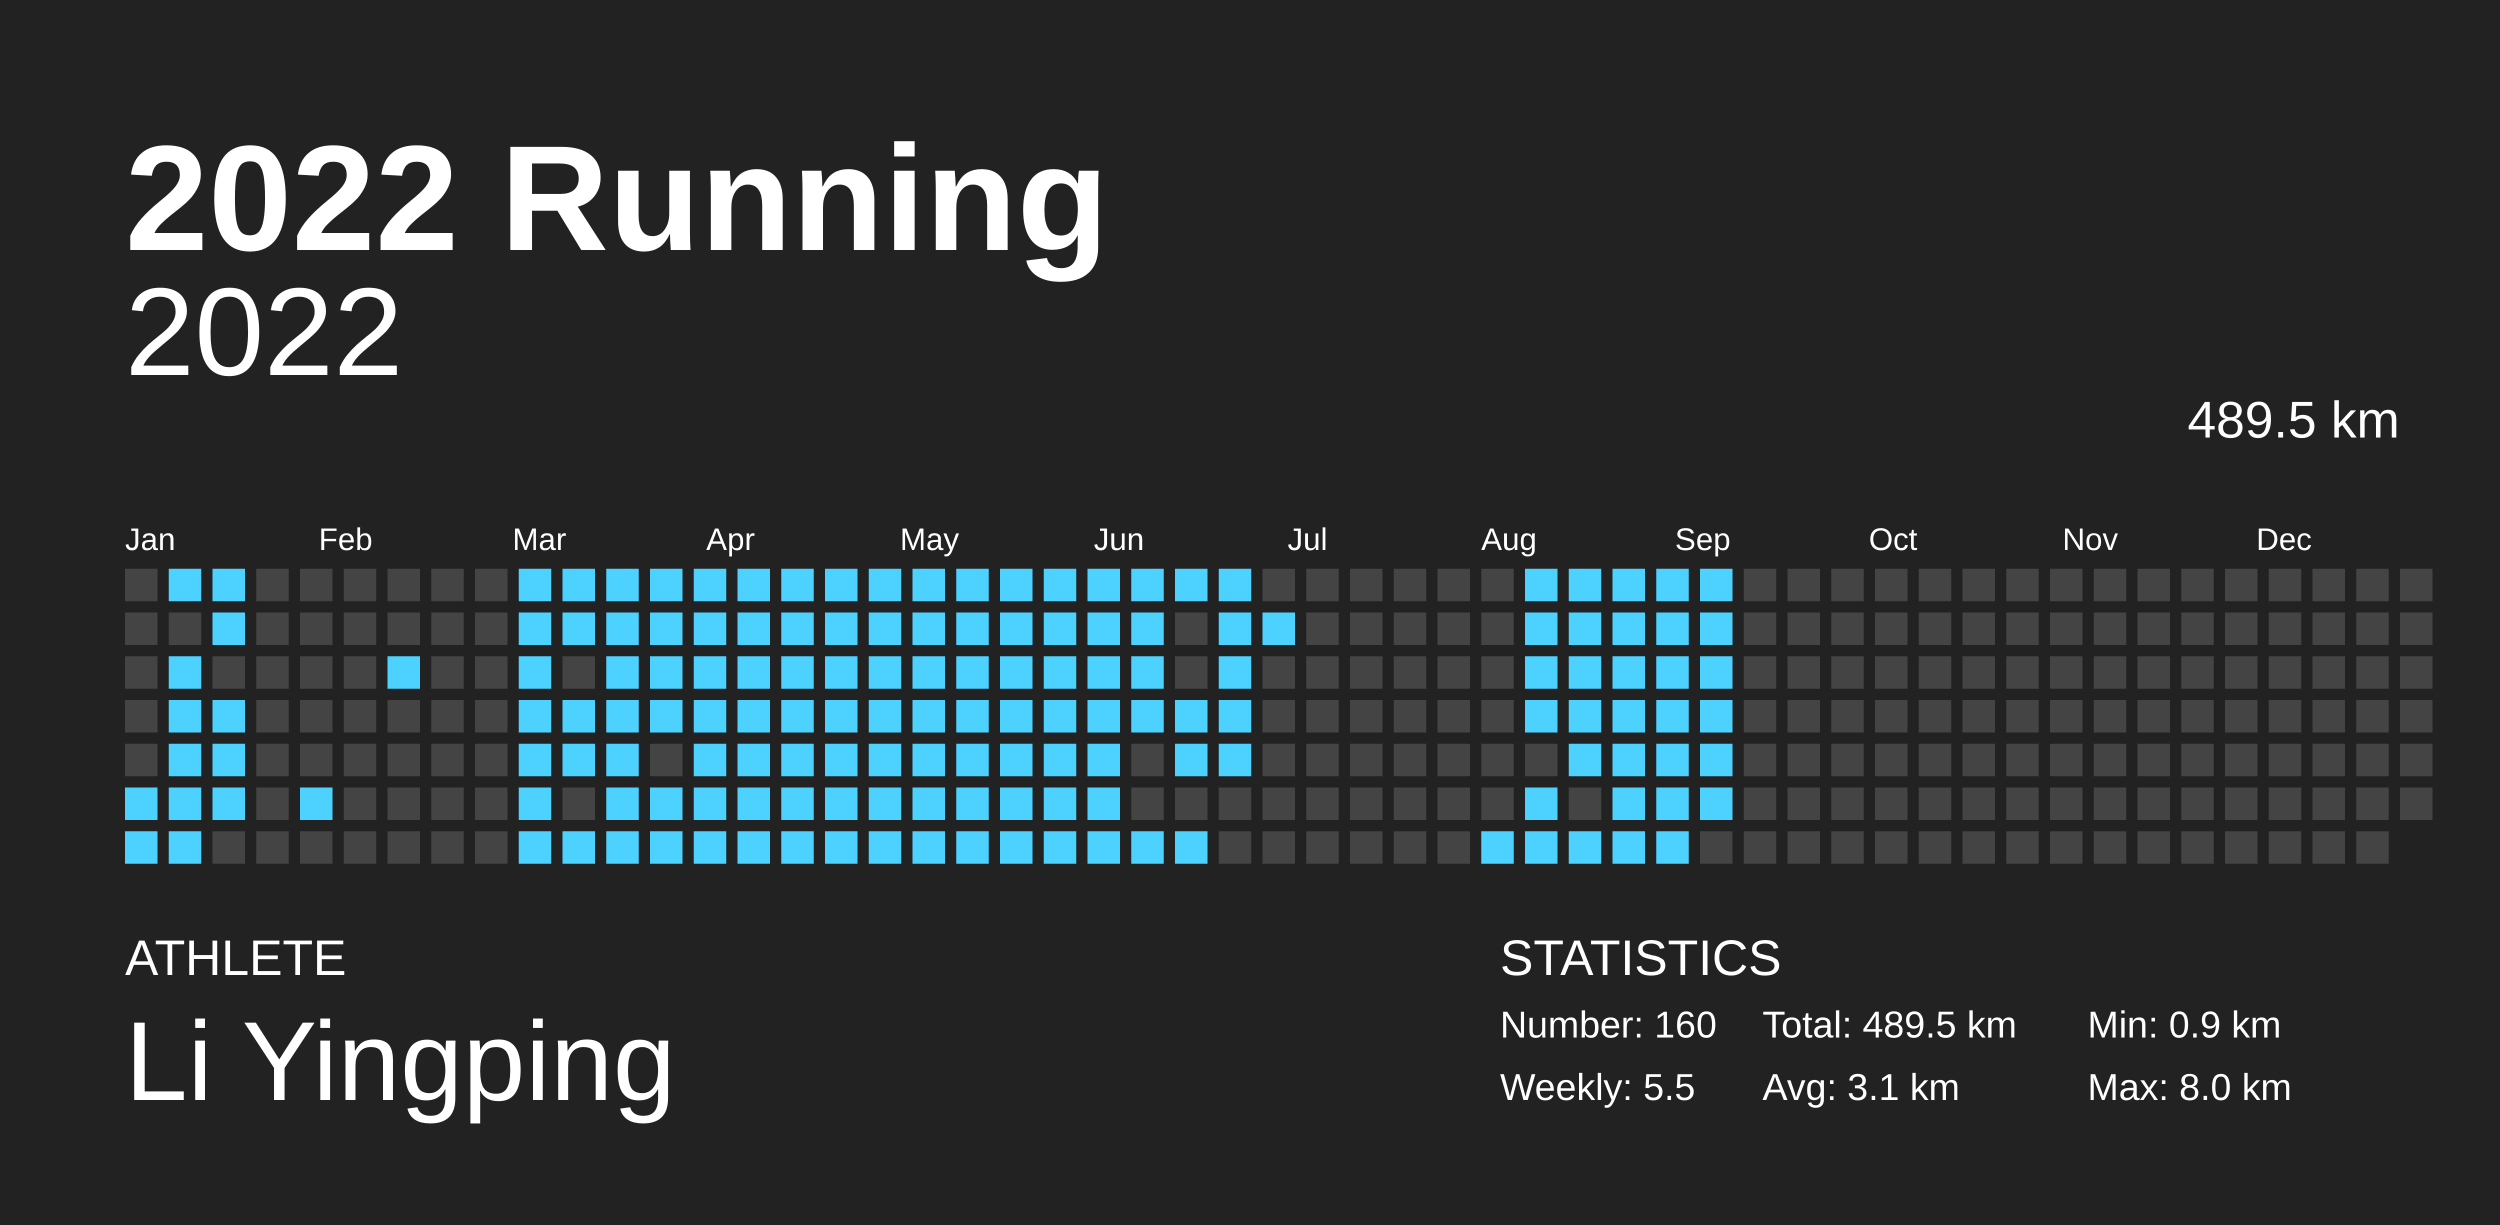
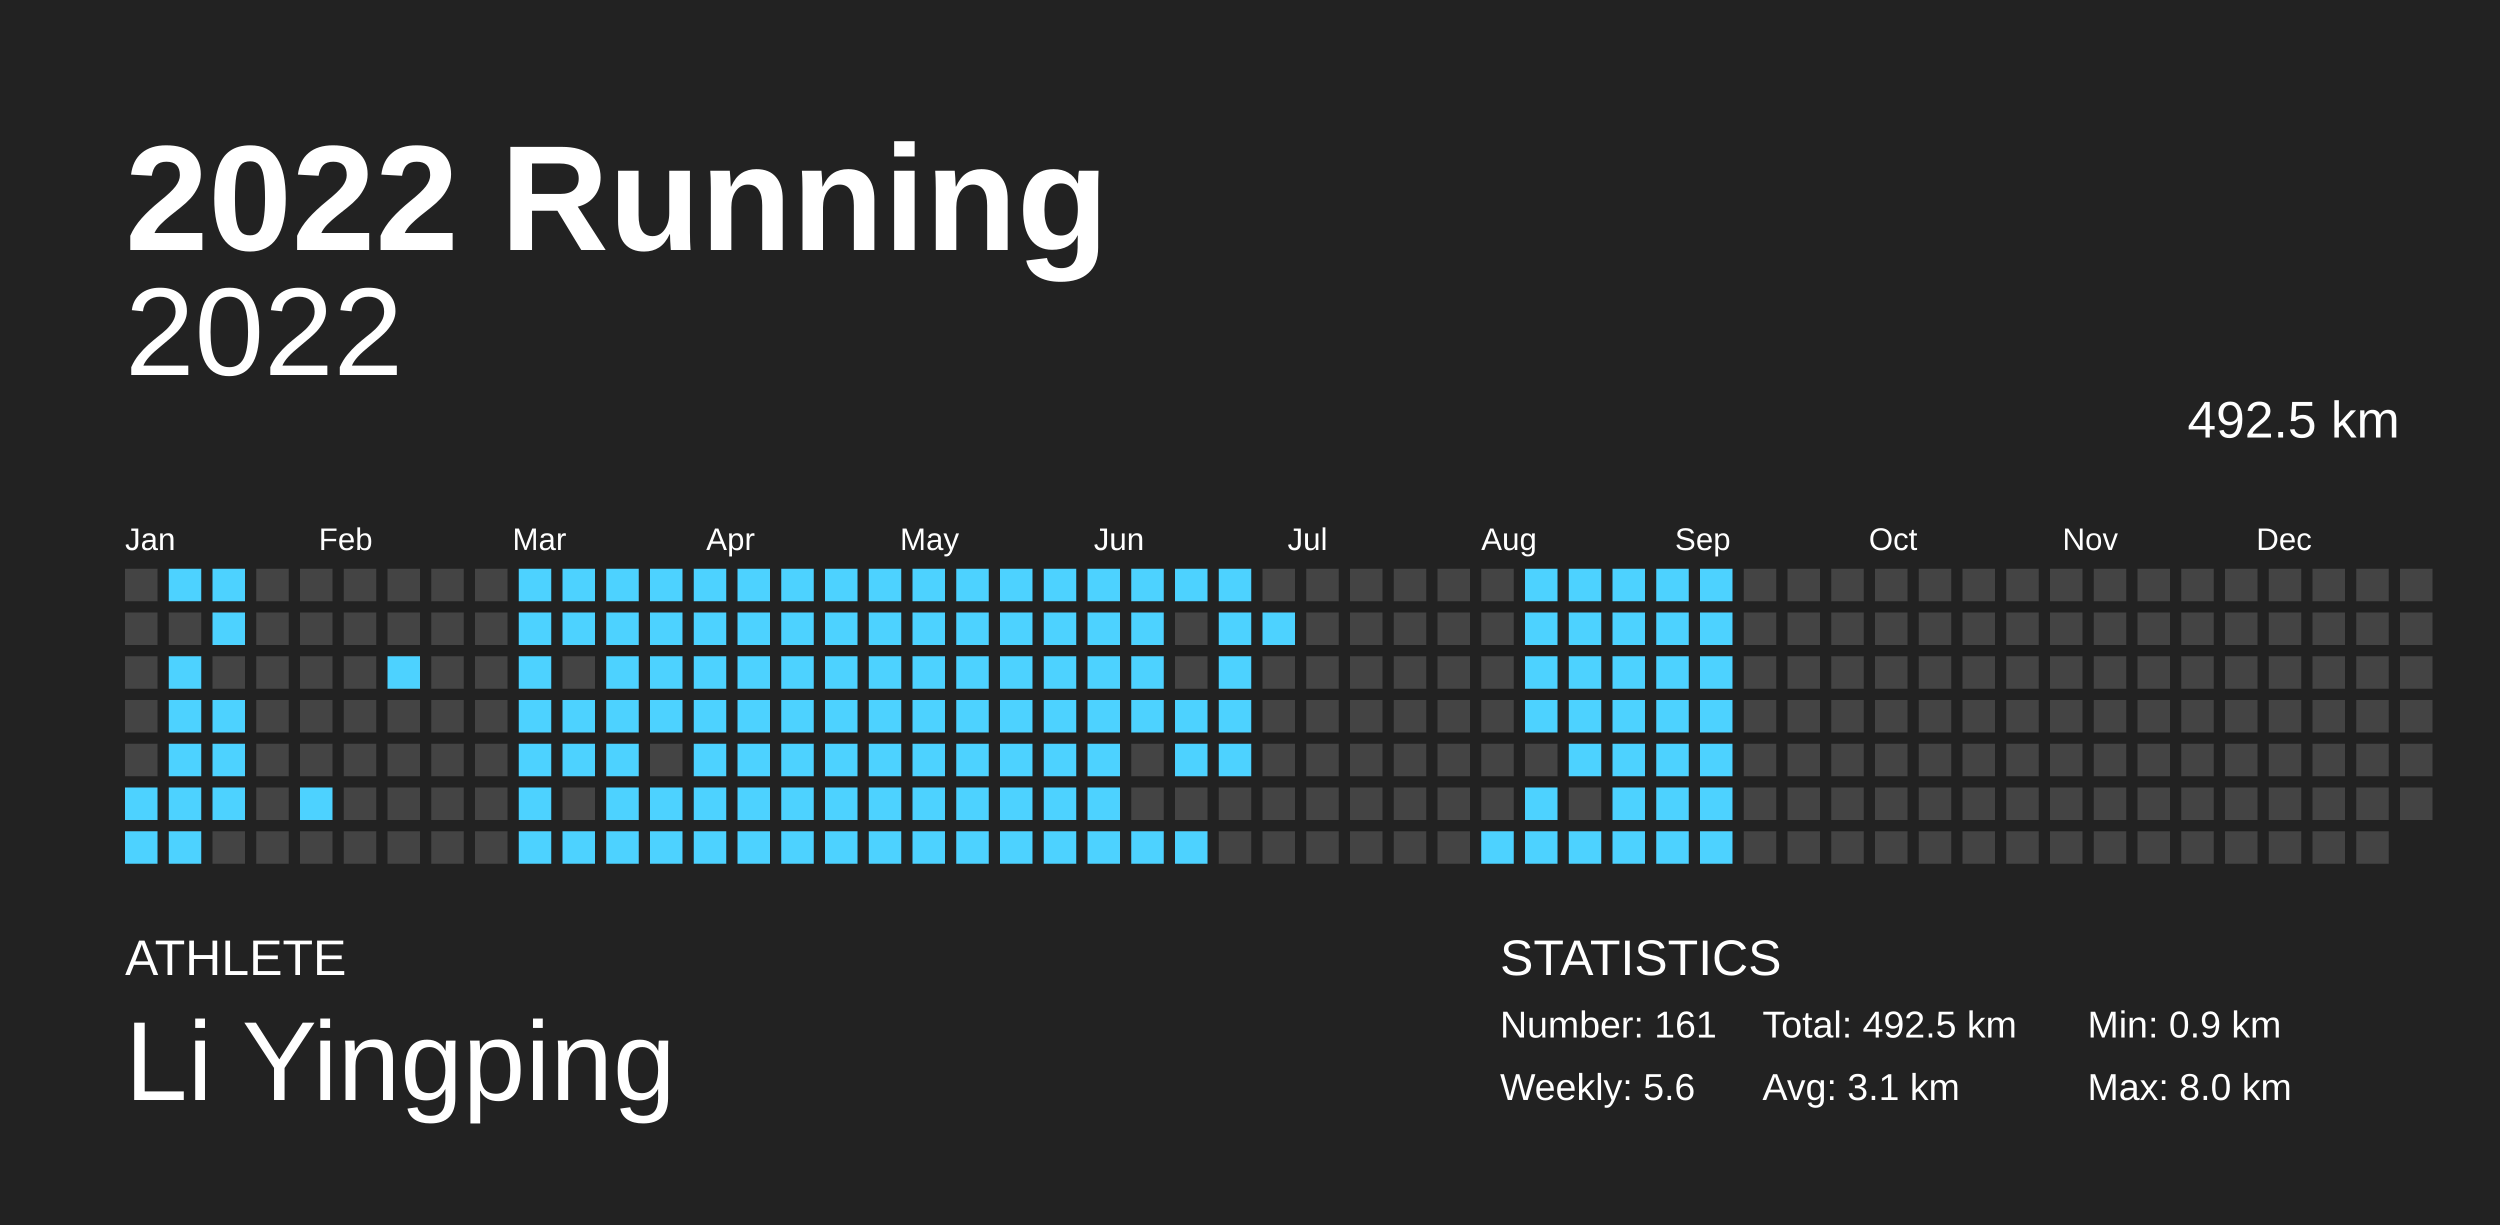
<svg xmlns="http://www.w3.org/2000/svg" baseProfile="full" height="98mm" version="1.1" viewBox="0,0,200,98" width="200mm">
  <defs />
  <rect fill="#222222" height="98" width="200" x="0" y="0" />
  <text fill="#FFFFFF" style="font-size:12px; font-family:Arial; font-weight:bold;" x="10" y="20">2022 Running</text>
  <text fill="#FFFFFF" style="font-size:4px; font-family:Arial" x="10" y="78">ATHLETE</text>
  <text fill="#FFFFFF" style="font-size:9px; font-family:Arial" x="10" y="88">Li Yingping</text>
  <text fill="#FFFFFF" style="font-size:4px; font-family:Arial" x="120" y="78">STATISTICS</text>
-   <text fill="#FFFFFF" style="font-size:3px; font-family:Arial" x="120" y="83">Number: 160</text>
-   <text fill="#FFFFFF" style="font-size:3px; font-family:Arial" x="120" y="88">Weekly: 5.5</text>
-   <text fill="#FFFFFF" style="font-size:3px; font-family:Arial" x="141" y="83">Total: 489.5 km</text>
+   <text fill="#FFFFFF" style="font-size:3px; font-family:Arial" x="120" y="83">Number: 161</text>
+   <text fill="#FFFFFF" style="font-size:3px; font-family:Arial" x="120" y="88">Weekly: 5.6</text>
+   <text fill="#FFFFFF" style="font-size:3px; font-family:Arial" x="141" y="83">Total: 492.5 km</text>
  <text fill="#FFFFFF" style="font-size:3px; font-family:Arial" x="141" y="88">Avg: 3.1 km</text>
  <text fill="#FFFFFF" style="font-size:3px; font-family:Arial" x="167" y="83">Min: 0.9 km</text>
  <text fill="#FFFFFF" style="font-size:3px; font-family:Arial" x="167" y="88">Max: 8.0 km</text>
  <text alignment-baseline="hanging" fill="#FFFFFF" style="font-size:10.0px; font-family:Arial;" x="10" y="30">2022</text>
-   <text alignment-baseline="hanging" fill="#FFFFFF" style="font-size:4.125px; font-family:Arial;" x="175" y="35">489.5 km</text>
+   <text alignment-baseline="hanging" fill="#FFFFFF" style="font-size:4.125px; font-family:Arial;" x="175" y="35">492.5 km</text>
  <text fill="#FFFFFF" style="font-size:2.5px; font-family:Arial" x="10.0" y="44">Jan</text>
  <text fill="#FFFFFF" style="font-size:2.5px; font-family:Arial" x="25.5" y="44">Feb</text>
  <text fill="#FFFFFF" style="font-size:2.5px; font-family:Arial" x="41.0" y="44">Mar</text>
  <text fill="#FFFFFF" style="font-size:2.5px; font-family:Arial" x="56.5" y="44">Apr</text>
  <text fill="#FFFFFF" style="font-size:2.5px; font-family:Arial" x="72.0" y="44">May</text>
  <text fill="#FFFFFF" style="font-size:2.5px; font-family:Arial" x="87.5" y="44">Jun</text>
  <text fill="#FFFFFF" style="font-size:2.5px; font-family:Arial" x="103.0" y="44">Jul</text>
  <text fill="#FFFFFF" style="font-size:2.5px; font-family:Arial" x="118.5" y="44">Aug</text>
  <text fill="#FFFFFF" style="font-size:2.5px; font-family:Arial" x="134.0" y="44">Sep</text>
  <text fill="#FFFFFF" style="font-size:2.5px; font-family:Arial" x="149.5" y="44">Oct</text>
  <text fill="#FFFFFF" style="font-size:2.5px; font-family:Arial" x="165.0" y="44">Nov</text>
  <text fill="#FFFFFF" style="font-size:2.5px; font-family:Arial" x="180.5" y="44">Dec</text>
  <rect fill="#444444" height="2.6" width="2.6" x="10.0" y="45.5" />
  <rect fill="#444444" height="2.6" width="2.6" x="10.0" y="49.0" />
  <rect fill="#444444" height="2.6" width="2.6" x="10.0" y="52.5" />
  <rect fill="#444444" height="2.6" width="2.6" x="10.0" y="56.0" />
  <rect fill="#444444" height="2.6" width="2.6" x="10.0" y="59.5" />
  <rect fill="#4dd2ff" height="2.6" width="2.6" x="10.0" y="63.0" />
  <rect fill="#4dd2ff" height="2.6" width="2.6" x="10.0" y="66.5" />
  <rect fill="#4dd2ff" height="2.6" width="2.6" x="13.5" y="45.5" />
  <rect fill="#444444" height="2.6" width="2.6" x="13.5" y="49.0" />
  <rect fill="#4dd2ff" height="2.6" width="2.6" x="13.5" y="52.5" />
  <rect fill="#4dd2ff" height="2.6" width="2.6" x="13.5" y="56.0" />
  <rect fill="#4dd2ff" height="2.6" width="2.6" x="13.5" y="59.5" />
  <rect fill="#4dd2ff" height="2.6" width="2.6" x="13.5" y="63.0" />
  <rect fill="#4dd2ff" height="2.6" width="2.6" x="13.5" y="66.5" />
  <rect fill="#4dd2ff" height="2.6" width="2.6" x="17.0" y="45.5" />
  <rect fill="#4dd2ff" height="2.6" width="2.6" x="17.0" y="49.0" />
  <rect fill="#444444" height="2.6" width="2.6" x="17.0" y="52.5" />
  <rect fill="#4dd2ff" height="2.6" width="2.6" x="17.0" y="56.0" />
  <rect fill="#4dd2ff" height="2.6" width="2.6" x="17.0" y="59.5" />
  <rect fill="#4dd2ff" height="2.6" width="2.6" x="17.0" y="63.0" />
  <rect fill="#444444" height="2.6" width="2.6" x="17.0" y="66.5" />
  <rect fill="#444444" height="2.6" width="2.6" x="20.5" y="45.5" />
  <rect fill="#444444" height="2.6" width="2.6" x="20.5" y="49.0" />
  <rect fill="#444444" height="2.6" width="2.6" x="20.5" y="52.5" />
  <rect fill="#444444" height="2.6" width="2.6" x="20.5" y="56.0" />
  <rect fill="#444444" height="2.6" width="2.6" x="20.5" y="59.5" />
  <rect fill="#444444" height="2.6" width="2.6" x="20.5" y="63.0" />
  <rect fill="#444444" height="2.6" width="2.6" x="20.5" y="66.5" />
  <rect fill="#444444" height="2.6" width="2.6" x="24.0" y="45.5" />
  <rect fill="#444444" height="2.6" width="2.6" x="24.0" y="49.0" />
  <rect fill="#444444" height="2.6" width="2.6" x="24.0" y="52.5" />
  <rect fill="#444444" height="2.6" width="2.6" x="24.0" y="56.0" />
  <rect fill="#444444" height="2.6" width="2.6" x="24.0" y="59.5" />
  <rect fill="#4dd2ff" height="2.6" width="2.6" x="24.0" y="63.0" />
  <rect fill="#444444" height="2.6" width="2.6" x="24.0" y="66.5" />
  <rect fill="#444444" height="2.6" width="2.6" x="27.5" y="45.5" />
  <rect fill="#444444" height="2.6" width="2.6" x="27.5" y="49.0" />
  <rect fill="#444444" height="2.6" width="2.6" x="27.5" y="52.5" />
  <rect fill="#444444" height="2.6" width="2.6" x="27.5" y="56.0" />
  <rect fill="#444444" height="2.6" width="2.6" x="27.5" y="59.5" />
  <rect fill="#444444" height="2.6" width="2.6" x="27.5" y="63.0" />
  <rect fill="#444444" height="2.6" width="2.6" x="27.5" y="66.5" />
  <rect fill="#444444" height="2.6" width="2.6" x="31.0" y="45.5" />
  <rect fill="#444444" height="2.6" width="2.6" x="31.0" y="49.0" />
  <rect fill="#4dd2ff" height="2.6" width="2.6" x="31.0" y="52.5" />
  <rect fill="#444444" height="2.6" width="2.6" x="31.0" y="56.0" />
  <rect fill="#444444" height="2.6" width="2.6" x="31.0" y="59.5" />
  <rect fill="#444444" height="2.6" width="2.6" x="31.0" y="63.0" />
  <rect fill="#444444" height="2.6" width="2.6" x="31.0" y="66.5" />
  <rect fill="#444444" height="2.6" width="2.6" x="34.5" y="45.5" />
  <rect fill="#444444" height="2.6" width="2.6" x="34.5" y="49.0" />
  <rect fill="#444444" height="2.6" width="2.6" x="34.5" y="52.5" />
  <rect fill="#444444" height="2.6" width="2.6" x="34.5" y="56.0" />
  <rect fill="#444444" height="2.6" width="2.6" x="34.5" y="59.5" />
  <rect fill="#444444" height="2.6" width="2.6" x="34.5" y="63.0" />
  <rect fill="#444444" height="2.6" width="2.6" x="34.5" y="66.5" />
  <rect fill="#444444" height="2.6" width="2.6" x="38.0" y="45.5" />
  <rect fill="#444444" height="2.6" width="2.6" x="38.0" y="49.0" />
  <rect fill="#444444" height="2.6" width="2.6" x="38.0" y="52.5" />
  <rect fill="#444444" height="2.6" width="2.6" x="38.0" y="56.0" />
  <rect fill="#444444" height="2.6" width="2.6" x="38.0" y="59.5" />
  <rect fill="#444444" height="2.6" width="2.6" x="38.0" y="63.0" />
  <rect fill="#444444" height="2.6" width="2.6" x="38.0" y="66.5" />
  <rect fill="#4dd2ff" height="2.6" width="2.6" x="41.5" y="45.5" />
  <rect fill="#4dd2ff" height="2.6" width="2.6" x="41.5" y="49.0" />
  <rect fill="#4dd2ff" height="2.6" width="2.6" x="41.5" y="52.5" />
  <rect fill="#4dd2ff" height="2.6" width="2.6" x="41.5" y="56.0" />
  <rect fill="#4dd2ff" height="2.6" width="2.6" x="41.5" y="59.5" />
  <rect fill="#4dd2ff" height="2.6" width="2.6" x="41.5" y="63.0" />
  <rect fill="#4dd2ff" height="2.6" width="2.6" x="41.5" y="66.5" />
  <rect fill="#4dd2ff" height="2.6" width="2.6" x="45.0" y="45.5" />
  <rect fill="#4dd2ff" height="2.6" width="2.6" x="45.0" y="49.0" />
  <rect fill="#444444" height="2.6" width="2.6" x="45.0" y="52.5" />
  <rect fill="#4dd2ff" height="2.6" width="2.6" x="45.0" y="56.0" />
  <rect fill="#4dd2ff" height="2.6" width="2.6" x="45.0" y="59.5" />
  <rect fill="#444444" height="2.6" width="2.6" x="45.0" y="63.0" />
  <rect fill="#4dd2ff" height="2.6" width="2.6" x="45.0" y="66.5" />
  <rect fill="#4dd2ff" height="2.6" width="2.6" x="48.5" y="45.5" />
  <rect fill="#4dd2ff" height="2.6" width="2.6" x="48.5" y="49.0" />
  <rect fill="#4dd2ff" height="2.6" width="2.6" x="48.5" y="52.5" />
  <rect fill="#4dd2ff" height="2.6" width="2.6" x="48.5" y="56.0" />
  <rect fill="#4dd2ff" height="2.6" width="2.6" x="48.5" y="59.5" />
  <rect fill="#4dd2ff" height="2.6" width="2.6" x="48.5" y="63.0" />
  <rect fill="#4dd2ff" height="2.6" width="2.6" x="48.5" y="66.5" />
  <rect fill="#4dd2ff" height="2.6" width="2.6" x="52.0" y="45.5" />
  <rect fill="#4dd2ff" height="2.6" width="2.6" x="52.0" y="49.0" />
  <rect fill="#4dd2ff" height="2.6" width="2.6" x="52.0" y="52.5" />
  <rect fill="#4dd2ff" height="2.6" width="2.6" x="52.0" y="56.0" />
  <rect fill="#444444" height="2.6" width="2.6" x="52.0" y="59.5" />
  <rect fill="#4dd2ff" height="2.6" width="2.6" x="52.0" y="63.0" />
  <rect fill="#4dd2ff" height="2.6" width="2.6" x="52.0" y="66.5" />
  <rect fill="#4dd2ff" height="2.6" width="2.6" x="55.5" y="45.5" />
  <rect fill="#4dd2ff" height="2.6" width="2.6" x="55.5" y="49.0" />
  <rect fill="#4dd2ff" height="2.6" width="2.6" x="55.5" y="52.5" />
  <rect fill="#4dd2ff" height="2.6" width="2.6" x="55.5" y="56.0" />
  <rect fill="#4dd2ff" height="2.6" width="2.6" x="55.5" y="59.5" />
  <rect fill="#4dd2ff" height="2.6" width="2.6" x="55.5" y="63.0" />
  <rect fill="#4dd2ff" height="2.6" width="2.6" x="55.5" y="66.5" />
  <rect fill="#4dd2ff" height="2.6" width="2.6" x="59.0" y="45.5" />
  <rect fill="#4dd2ff" height="2.6" width="2.6" x="59.0" y="49.0" />
  <rect fill="#4dd2ff" height="2.6" width="2.6" x="59.0" y="52.5" />
  <rect fill="#4dd2ff" height="2.6" width="2.6" x="59.0" y="56.0" />
  <rect fill="#4dd2ff" height="2.6" width="2.6" x="59.0" y="59.5" />
  <rect fill="#4dd2ff" height="2.6" width="2.6" x="59.0" y="63.0" />
  <rect fill="#4dd2ff" height="2.6" width="2.6" x="59.0" y="66.5" />
  <rect fill="#4dd2ff" height="2.6" width="2.6" x="62.5" y="45.5" />
  <rect fill="#4dd2ff" height="2.6" width="2.6" x="62.5" y="49.0" />
  <rect fill="#4dd2ff" height="2.6" width="2.6" x="62.5" y="52.5" />
  <rect fill="#4dd2ff" height="2.6" width="2.6" x="62.5" y="56.0" />
  <rect fill="#4dd2ff" height="2.6" width="2.6" x="62.5" y="59.5" />
  <rect fill="#4dd2ff" height="2.6" width="2.6" x="62.5" y="63.0" />
  <rect fill="#4dd2ff" height="2.6" width="2.6" x="62.5" y="66.5" />
  <rect fill="#4dd2ff" height="2.6" width="2.6" x="66.0" y="45.5" />
  <rect fill="#4dd2ff" height="2.6" width="2.6" x="66.0" y="49.0" />
  <rect fill="#4dd2ff" height="2.6" width="2.6" x="66.0" y="52.5" />
  <rect fill="#4dd2ff" height="2.6" width="2.6" x="66.0" y="56.0" />
  <rect fill="#4dd2ff" height="2.6" width="2.6" x="66.0" y="59.5" />
  <rect fill="#4dd2ff" height="2.6" width="2.6" x="66.0" y="63.0" />
  <rect fill="#4dd2ff" height="2.6" width="2.6" x="66.0" y="66.5" />
  <rect fill="#4dd2ff" height="2.6" width="2.6" x="69.5" y="45.5" />
  <rect fill="#4dd2ff" height="2.6" width="2.6" x="69.5" y="49.0" />
  <rect fill="#4dd2ff" height="2.6" width="2.6" x="69.5" y="52.5" />
  <rect fill="#4dd2ff" height="2.6" width="2.6" x="69.5" y="56.0" />
  <rect fill="#4dd2ff" height="2.6" width="2.6" x="69.5" y="59.5" />
  <rect fill="#4dd2ff" height="2.6" width="2.6" x="69.5" y="63.0" />
  <rect fill="#4dd2ff" height="2.6" width="2.6" x="69.5" y="66.5" />
  <rect fill="#4dd2ff" height="2.6" width="2.6" x="73.0" y="45.5" />
  <rect fill="#4dd2ff" height="2.6" width="2.6" x="73.0" y="49.0" />
  <rect fill="#4dd2ff" height="2.6" width="2.6" x="73.0" y="52.5" />
  <rect fill="#4dd2ff" height="2.6" width="2.6" x="73.0" y="56.0" />
  <rect fill="#4dd2ff" height="2.6" width="2.6" x="73.0" y="59.5" />
  <rect fill="#4dd2ff" height="2.6" width="2.6" x="73.0" y="63.0" />
  <rect fill="#4dd2ff" height="2.6" width="2.6" x="73.0" y="66.5" />
  <rect fill="#4dd2ff" height="2.6" width="2.6" x="76.5" y="45.5" />
  <rect fill="#4dd2ff" height="2.6" width="2.6" x="76.5" y="49.0" />
  <rect fill="#4dd2ff" height="2.6" width="2.6" x="76.5" y="52.5" />
  <rect fill="#4dd2ff" height="2.6" width="2.6" x="76.5" y="56.0" />
  <rect fill="#4dd2ff" height="2.6" width="2.6" x="76.5" y="59.5" />
  <rect fill="#4dd2ff" height="2.6" width="2.6" x="76.5" y="63.0" />
  <rect fill="#4dd2ff" height="2.6" width="2.6" x="76.5" y="66.5" />
  <rect fill="#4dd2ff" height="2.6" width="2.6" x="80.0" y="45.5" />
  <rect fill="#4dd2ff" height="2.6" width="2.6" x="80.0" y="49.0" />
  <rect fill="#4dd2ff" height="2.6" width="2.6" x="80.0" y="52.5" />
  <rect fill="#4dd2ff" height="2.6" width="2.6" x="80.0" y="56.0" />
  <rect fill="#4dd2ff" height="2.6" width="2.6" x="80.0" y="59.5" />
  <rect fill="#4dd2ff" height="2.6" width="2.6" x="80.0" y="63.0" />
  <rect fill="#4dd2ff" height="2.6" width="2.6" x="80.0" y="66.5" />
  <rect fill="#4dd2ff" height="2.6" width="2.6" x="83.5" y="45.5" />
  <rect fill="#4dd2ff" height="2.6" width="2.6" x="83.5" y="49.0" />
  <rect fill="#4dd2ff" height="2.6" width="2.6" x="83.5" y="52.5" />
  <rect fill="#4dd2ff" height="2.6" width="2.6" x="83.5" y="56.0" />
  <rect fill="#4dd2ff" height="2.6" width="2.6" x="83.5" y="59.5" />
  <rect fill="#4dd2ff" height="2.6" width="2.6" x="83.5" y="63.0" />
  <rect fill="#4dd2ff" height="2.6" width="2.6" x="83.5" y="66.5" />
  <rect fill="#4dd2ff" height="2.6" width="2.6" x="87.0" y="45.5" />
  <rect fill="#4dd2ff" height="2.6" width="2.6" x="87.0" y="49.0" />
  <rect fill="#4dd2ff" height="2.6" width="2.6" x="87.0" y="52.5" />
  <rect fill="#4dd2ff" height="2.6" width="2.6" x="87.0" y="56.0" />
  <rect fill="#4dd2ff" height="2.6" width="2.6" x="87.0" y="59.5" />
  <rect fill="#4dd2ff" height="2.6" width="2.6" x="87.0" y="63.0" />
  <rect fill="#4dd2ff" height="2.6" width="2.6" x="87.0" y="66.5" />
  <rect fill="#4dd2ff" height="2.6" width="2.6" x="90.5" y="45.5" />
  <rect fill="#4dd2ff" height="2.6" width="2.6" x="90.5" y="49.0" />
  <rect fill="#4dd2ff" height="2.6" width="2.6" x="90.5" y="52.5" />
  <rect fill="#4dd2ff" height="2.6" width="2.6" x="90.5" y="56.0" />
  <rect fill="#444444" height="2.6" width="2.6" x="90.5" y="59.5" />
  <rect fill="#444444" height="2.6" width="2.6" x="90.5" y="63.0" />
  <rect fill="#4dd2ff" height="2.6" width="2.6" x="90.5" y="66.5" />
  <rect fill="#4dd2ff" height="2.6" width="2.6" x="94.0" y="45.5" />
  <rect fill="#444444" height="2.6" width="2.6" x="94.0" y="49.0" />
  <rect fill="#444444" height="2.6" width="2.6" x="94.0" y="52.5" />
  <rect fill="#4dd2ff" height="2.6" width="2.6" x="94.0" y="56.0" />
  <rect fill="#4dd2ff" height="2.6" width="2.6" x="94.0" y="59.5" />
  <rect fill="#444444" height="2.6" width="2.6" x="94.0" y="63.0" />
  <rect fill="#4dd2ff" height="2.6" width="2.6" x="94.0" y="66.5" />
  <rect fill="#4dd2ff" height="2.6" width="2.6" x="97.5" y="45.5" />
  <rect fill="#4dd2ff" height="2.6" width="2.6" x="97.5" y="49.0" />
  <rect fill="#4dd2ff" height="2.6" width="2.6" x="97.5" y="52.5" />
  <rect fill="#4dd2ff" height="2.6" width="2.6" x="97.5" y="56.0" />
  <rect fill="#4dd2ff" height="2.6" width="2.6" x="97.5" y="59.5" />
  <rect fill="#444444" height="2.6" width="2.6" x="97.5" y="63.0" />
  <rect fill="#444444" height="2.6" width="2.6" x="97.5" y="66.5" />
  <rect fill="#444444" height="2.6" width="2.6" x="101.0" y="45.5" />
  <rect fill="#4dd2ff" height="2.6" width="2.6" x="101.0" y="49.0" />
  <rect fill="#444444" height="2.6" width="2.6" x="101.0" y="52.5" />
  <rect fill="#444444" height="2.6" width="2.6" x="101.0" y="56.0" />
  <rect fill="#444444" height="2.6" width="2.6" x="101.0" y="59.5" />
  <rect fill="#444444" height="2.6" width="2.6" x="101.0" y="63.0" />
  <rect fill="#444444" height="2.6" width="2.6" x="101.0" y="66.5" />
  <rect fill="#444444" height="2.6" width="2.6" x="104.5" y="45.5" />
  <rect fill="#444444" height="2.6" width="2.6" x="104.5" y="49.0" />
  <rect fill="#444444" height="2.6" width="2.6" x="104.5" y="52.5" />
  <rect fill="#444444" height="2.6" width="2.6" x="104.5" y="56.0" />
  <rect fill="#444444" height="2.6" width="2.6" x="104.5" y="59.5" />
  <rect fill="#444444" height="2.6" width="2.6" x="104.5" y="63.0" />
  <rect fill="#444444" height="2.6" width="2.6" x="104.5" y="66.5" />
  <rect fill="#444444" height="2.6" width="2.6" x="108.0" y="45.5" />
  <rect fill="#444444" height="2.6" width="2.6" x="108.0" y="49.0" />
  <rect fill="#444444" height="2.6" width="2.6" x="108.0" y="52.5" />
  <rect fill="#444444" height="2.6" width="2.6" x="108.0" y="56.0" />
  <rect fill="#444444" height="2.6" width="2.6" x="108.0" y="59.5" />
  <rect fill="#444444" height="2.6" width="2.6" x="108.0" y="63.0" />
  <rect fill="#444444" height="2.6" width="2.6" x="108.0" y="66.5" />
  <rect fill="#444444" height="2.6" width="2.6" x="111.5" y="45.5" />
  <rect fill="#444444" height="2.6" width="2.6" x="111.5" y="49.0" />
  <rect fill="#444444" height="2.6" width="2.6" x="111.5" y="52.5" />
  <rect fill="#444444" height="2.6" width="2.6" x="111.5" y="56.0" />
  <rect fill="#444444" height="2.6" width="2.6" x="111.5" y="59.5" />
  <rect fill="#444444" height="2.6" width="2.6" x="111.5" y="63.0" />
  <rect fill="#444444" height="2.6" width="2.6" x="111.5" y="66.5" />
  <rect fill="#444444" height="2.6" width="2.6" x="115.0" y="45.5" />
  <rect fill="#444444" height="2.6" width="2.6" x="115.0" y="49.0" />
  <rect fill="#444444" height="2.6" width="2.6" x="115.0" y="52.5" />
  <rect fill="#444444" height="2.6" width="2.6" x="115.0" y="56.0" />
  <rect fill="#444444" height="2.6" width="2.6" x="115.0" y="59.5" />
  <rect fill="#444444" height="2.6" width="2.6" x="115.0" y="63.0" />
  <rect fill="#444444" height="2.6" width="2.6" x="115.0" y="66.5" />
  <rect fill="#444444" height="2.6" width="2.6" x="118.5" y="45.5" />
  <rect fill="#444444" height="2.6" width="2.6" x="118.5" y="49.0" />
  <rect fill="#444444" height="2.6" width="2.6" x="118.5" y="52.5" />
  <rect fill="#444444" height="2.6" width="2.6" x="118.5" y="56.0" />
  <rect fill="#444444" height="2.6" width="2.6" x="118.5" y="59.5" />
  <rect fill="#444444" height="2.6" width="2.6" x="118.5" y="63.0" />
  <rect fill="#4dd2ff" height="2.6" width="2.6" x="118.5" y="66.5" />
  <rect fill="#4dd2ff" height="2.6" width="2.6" x="122.0" y="45.5" />
  <rect fill="#4dd2ff" height="2.6" width="2.6" x="122.0" y="49.0" />
  <rect fill="#4dd2ff" height="2.6" width="2.6" x="122.0" y="52.5" />
  <rect fill="#4dd2ff" height="2.6" width="2.6" x="122.0" y="56.0" />
  <rect fill="#444444" height="2.6" width="2.6" x="122.0" y="59.5" />
  <rect fill="#4dd2ff" height="2.6" width="2.6" x="122.0" y="63.0" />
  <rect fill="#4dd2ff" height="2.6" width="2.6" x="122.0" y="66.5" />
  <rect fill="#4dd2ff" height="2.6" width="2.6" x="125.5" y="45.5" />
  <rect fill="#4dd2ff" height="2.6" width="2.6" x="125.5" y="49.0" />
  <rect fill="#4dd2ff" height="2.6" width="2.6" x="125.5" y="52.5" />
  <rect fill="#4dd2ff" height="2.6" width="2.6" x="125.5" y="56.0" />
  <rect fill="#4dd2ff" height="2.6" width="2.6" x="125.5" y="59.5" />
  <rect fill="#444444" height="2.6" width="2.6" x="125.5" y="63.0" />
  <rect fill="#4dd2ff" height="2.6" width="2.6" x="125.5" y="66.5" />
  <rect fill="#4dd2ff" height="2.6" width="2.6" x="129.0" y="45.5" />
  <rect fill="#4dd2ff" height="2.6" width="2.6" x="129.0" y="49.0" />
  <rect fill="#4dd2ff" height="2.6" width="2.6" x="129.0" y="52.5" />
  <rect fill="#4dd2ff" height="2.6" width="2.6" x="129.0" y="56.0" />
  <rect fill="#4dd2ff" height="2.6" width="2.6" x="129.0" y="59.5" />
  <rect fill="#4dd2ff" height="2.6" width="2.6" x="129.0" y="63.0" />
  <rect fill="#4dd2ff" height="2.6" width="2.6" x="129.0" y="66.5" />
  <rect fill="#4dd2ff" height="2.6" width="2.6" x="132.5" y="45.5" />
  <rect fill="#4dd2ff" height="2.6" width="2.6" x="132.5" y="49.0" />
  <rect fill="#4dd2ff" height="2.6" width="2.6" x="132.5" y="52.5" />
  <rect fill="#4dd2ff" height="2.6" width="2.6" x="132.5" y="56.0" />
  <rect fill="#4dd2ff" height="2.6" width="2.6" x="132.5" y="59.5" />
  <rect fill="#4dd2ff" height="2.6" width="2.6" x="132.5" y="63.0" />
  <rect fill="#4dd2ff" height="2.6" width="2.6" x="132.5" y="66.5" />
  <rect fill="#4dd2ff" height="2.6" width="2.6" x="136.0" y="45.5" />
  <rect fill="#4dd2ff" height="2.6" width="2.6" x="136.0" y="49.0" />
  <rect fill="#4dd2ff" height="2.6" width="2.6" x="136.0" y="52.5" />
  <rect fill="#4dd2ff" height="2.6" width="2.6" x="136.0" y="56.0" />
  <rect fill="#4dd2ff" height="2.6" width="2.6" x="136.0" y="59.5" />
  <rect fill="#4dd2ff" height="2.6" width="2.6" x="136.0" y="63.0" />
-   <rect fill="#444444" height="2.6" width="2.6" x="136.0" y="66.5" />
+   <rect fill="#4dd2ff" height="2.6" width="2.6" x="136.0" y="66.5" />
  <rect fill="#444444" height="2.6" width="2.6" x="139.5" y="45.5" />
  <rect fill="#444444" height="2.6" width="2.6" x="139.5" y="49.0" />
  <rect fill="#444444" height="2.6" width="2.6" x="139.5" y="52.5" />
  <rect fill="#444444" height="2.6" width="2.6" x="139.5" y="56.0" />
  <rect fill="#444444" height="2.6" width="2.6" x="139.5" y="59.5" />
  <rect fill="#444444" height="2.6" width="2.6" x="139.5" y="63.0" />
  <rect fill="#444444" height="2.6" width="2.6" x="139.5" y="66.5" />
  <rect fill="#444444" height="2.6" width="2.6" x="143.0" y="45.5" />
  <rect fill="#444444" height="2.6" width="2.6" x="143.0" y="49.0" />
  <rect fill="#444444" height="2.6" width="2.6" x="143.0" y="52.5" />
  <rect fill="#444444" height="2.6" width="2.6" x="143.0" y="56.0" />
  <rect fill="#444444" height="2.6" width="2.6" x="143.0" y="59.5" />
  <rect fill="#444444" height="2.6" width="2.6" x="143.0" y="63.0" />
  <rect fill="#444444" height="2.6" width="2.6" x="143.0" y="66.5" />
  <rect fill="#444444" height="2.6" width="2.6" x="146.5" y="45.5" />
  <rect fill="#444444" height="2.6" width="2.6" x="146.5" y="49.0" />
  <rect fill="#444444" height="2.6" width="2.6" x="146.5" y="52.5" />
  <rect fill="#444444" height="2.6" width="2.6" x="146.5" y="56.0" />
  <rect fill="#444444" height="2.6" width="2.6" x="146.5" y="59.5" />
  <rect fill="#444444" height="2.6" width="2.6" x="146.5" y="63.0" />
  <rect fill="#444444" height="2.6" width="2.6" x="146.5" y="66.5" />
  <rect fill="#444444" height="2.6" width="2.6" x="150.0" y="45.5" />
  <rect fill="#444444" height="2.6" width="2.6" x="150.0" y="49.0" />
  <rect fill="#444444" height="2.6" width="2.6" x="150.0" y="52.5" />
  <rect fill="#444444" height="2.6" width="2.6" x="150.0" y="56.0" />
  <rect fill="#444444" height="2.6" width="2.6" x="150.0" y="59.5" />
  <rect fill="#444444" height="2.6" width="2.6" x="150.0" y="63.0" />
  <rect fill="#444444" height="2.6" width="2.6" x="150.0" y="66.5" />
  <rect fill="#444444" height="2.6" width="2.6" x="153.5" y="45.5" />
  <rect fill="#444444" height="2.6" width="2.6" x="153.5" y="49.0" />
  <rect fill="#444444" height="2.6" width="2.6" x="153.5" y="52.5" />
  <rect fill="#444444" height="2.6" width="2.6" x="153.5" y="56.0" />
  <rect fill="#444444" height="2.6" width="2.6" x="153.5" y="59.5" />
  <rect fill="#444444" height="2.6" width="2.6" x="153.5" y="63.0" />
  <rect fill="#444444" height="2.6" width="2.6" x="153.5" y="66.5" />
  <rect fill="#444444" height="2.6" width="2.6" x="157.0" y="45.5" />
  <rect fill="#444444" height="2.6" width="2.6" x="157.0" y="49.0" />
  <rect fill="#444444" height="2.6" width="2.6" x="157.0" y="52.5" />
  <rect fill="#444444" height="2.6" width="2.6" x="157.0" y="56.0" />
  <rect fill="#444444" height="2.6" width="2.6" x="157.0" y="59.5" />
  <rect fill="#444444" height="2.6" width="2.6" x="157.0" y="63.0" />
  <rect fill="#444444" height="2.6" width="2.6" x="157.0" y="66.5" />
  <rect fill="#444444" height="2.6" width="2.6" x="160.5" y="45.5" />
  <rect fill="#444444" height="2.6" width="2.6" x="160.5" y="49.0" />
  <rect fill="#444444" height="2.6" width="2.6" x="160.5" y="52.5" />
  <rect fill="#444444" height="2.6" width="2.6" x="160.5" y="56.0" />
  <rect fill="#444444" height="2.6" width="2.6" x="160.5" y="59.5" />
  <rect fill="#444444" height="2.6" width="2.6" x="160.5" y="63.0" />
  <rect fill="#444444" height="2.6" width="2.6" x="160.5" y="66.5" />
  <rect fill="#444444" height="2.6" width="2.6" x="164.0" y="45.5" />
  <rect fill="#444444" height="2.6" width="2.6" x="164.0" y="49.0" />
  <rect fill="#444444" height="2.6" width="2.6" x="164.0" y="52.5" />
  <rect fill="#444444" height="2.6" width="2.6" x="164.0" y="56.0" />
  <rect fill="#444444" height="2.6" width="2.6" x="164.0" y="59.5" />
  <rect fill="#444444" height="2.6" width="2.6" x="164.0" y="63.0" />
  <rect fill="#444444" height="2.6" width="2.6" x="164.0" y="66.5" />
  <rect fill="#444444" height="2.6" width="2.6" x="167.5" y="45.5" />
  <rect fill="#444444" height="2.6" width="2.6" x="167.5" y="49.0" />
  <rect fill="#444444" height="2.6" width="2.6" x="167.5" y="52.5" />
  <rect fill="#444444" height="2.6" width="2.6" x="167.5" y="56.0" />
  <rect fill="#444444" height="2.6" width="2.6" x="167.5" y="59.5" />
  <rect fill="#444444" height="2.6" width="2.6" x="167.5" y="63.0" />
  <rect fill="#444444" height="2.6" width="2.6" x="167.5" y="66.5" />
  <rect fill="#444444" height="2.6" width="2.6" x="171.0" y="45.5" />
  <rect fill="#444444" height="2.6" width="2.6" x="171.0" y="49.0" />
  <rect fill="#444444" height="2.6" width="2.6" x="171.0" y="52.5" />
  <rect fill="#444444" height="2.6" width="2.6" x="171.0" y="56.0" />
  <rect fill="#444444" height="2.6" width="2.6" x="171.0" y="59.5" />
  <rect fill="#444444" height="2.6" width="2.6" x="171.0" y="63.0" />
  <rect fill="#444444" height="2.6" width="2.6" x="171.0" y="66.5" />
  <rect fill="#444444" height="2.6" width="2.6" x="174.5" y="45.5" />
  <rect fill="#444444" height="2.6" width="2.6" x="174.5" y="49.0" />
  <rect fill="#444444" height="2.6" width="2.6" x="174.5" y="52.5" />
  <rect fill="#444444" height="2.6" width="2.6" x="174.5" y="56.0" />
  <rect fill="#444444" height="2.6" width="2.6" x="174.5" y="59.5" />
  <rect fill="#444444" height="2.6" width="2.6" x="174.5" y="63.0" />
  <rect fill="#444444" height="2.6" width="2.6" x="174.5" y="66.5" />
  <rect fill="#444444" height="2.6" width="2.6" x="178.0" y="45.5" />
  <rect fill="#444444" height="2.6" width="2.6" x="178.0" y="49.0" />
  <rect fill="#444444" height="2.6" width="2.6" x="178.0" y="52.5" />
  <rect fill="#444444" height="2.6" width="2.6" x="178.0" y="56.0" />
  <rect fill="#444444" height="2.6" width="2.6" x="178.0" y="59.5" />
  <rect fill="#444444" height="2.6" width="2.6" x="178.0" y="63.0" />
  <rect fill="#444444" height="2.6" width="2.6" x="178.0" y="66.5" />
  <rect fill="#444444" height="2.6" width="2.6" x="181.5" y="45.5" />
  <rect fill="#444444" height="2.6" width="2.6" x="181.5" y="49.0" />
  <rect fill="#444444" height="2.6" width="2.6" x="181.5" y="52.5" />
  <rect fill="#444444" height="2.6" width="2.6" x="181.5" y="56.0" />
  <rect fill="#444444" height="2.6" width="2.6" x="181.5" y="59.5" />
  <rect fill="#444444" height="2.6" width="2.6" x="181.5" y="63.0" />
  <rect fill="#444444" height="2.6" width="2.6" x="181.5" y="66.5" />
  <rect fill="#444444" height="2.6" width="2.6" x="185.0" y="45.5" />
  <rect fill="#444444" height="2.6" width="2.6" x="185.0" y="49.0" />
  <rect fill="#444444" height="2.6" width="2.6" x="185.0" y="52.5" />
  <rect fill="#444444" height="2.6" width="2.6" x="185.0" y="56.0" />
  <rect fill="#444444" height="2.6" width="2.6" x="185.0" y="59.5" />
  <rect fill="#444444" height="2.6" width="2.6" x="185.0" y="63.0" />
  <rect fill="#444444" height="2.6" width="2.6" x="185.0" y="66.5" />
  <rect fill="#444444" height="2.6" width="2.6" x="188.5" y="45.5" />
  <rect fill="#444444" height="2.6" width="2.6" x="188.5" y="49.0" />
  <rect fill="#444444" height="2.6" width="2.6" x="188.5" y="52.5" />
  <rect fill="#444444" height="2.6" width="2.6" x="188.5" y="56.0" />
  <rect fill="#444444" height="2.6" width="2.6" x="188.5" y="59.5" />
  <rect fill="#444444" height="2.6" width="2.6" x="188.5" y="63.0" />
  <rect fill="#444444" height="2.6" width="2.6" x="188.5" y="66.5" />
  <rect fill="#444444" height="2.6" width="2.6" x="192.0" y="45.5" />
  <rect fill="#444444" height="2.6" width="2.6" x="192.0" y="49.0" />
  <rect fill="#444444" height="2.6" width="2.6" x="192.0" y="52.5" />
  <rect fill="#444444" height="2.6" width="2.6" x="192.0" y="56.0" />
  <rect fill="#444444" height="2.6" width="2.6" x="192.0" y="59.5" />
  <rect fill="#444444" height="2.6" width="2.6" x="192.0" y="63.0" />
</svg>
